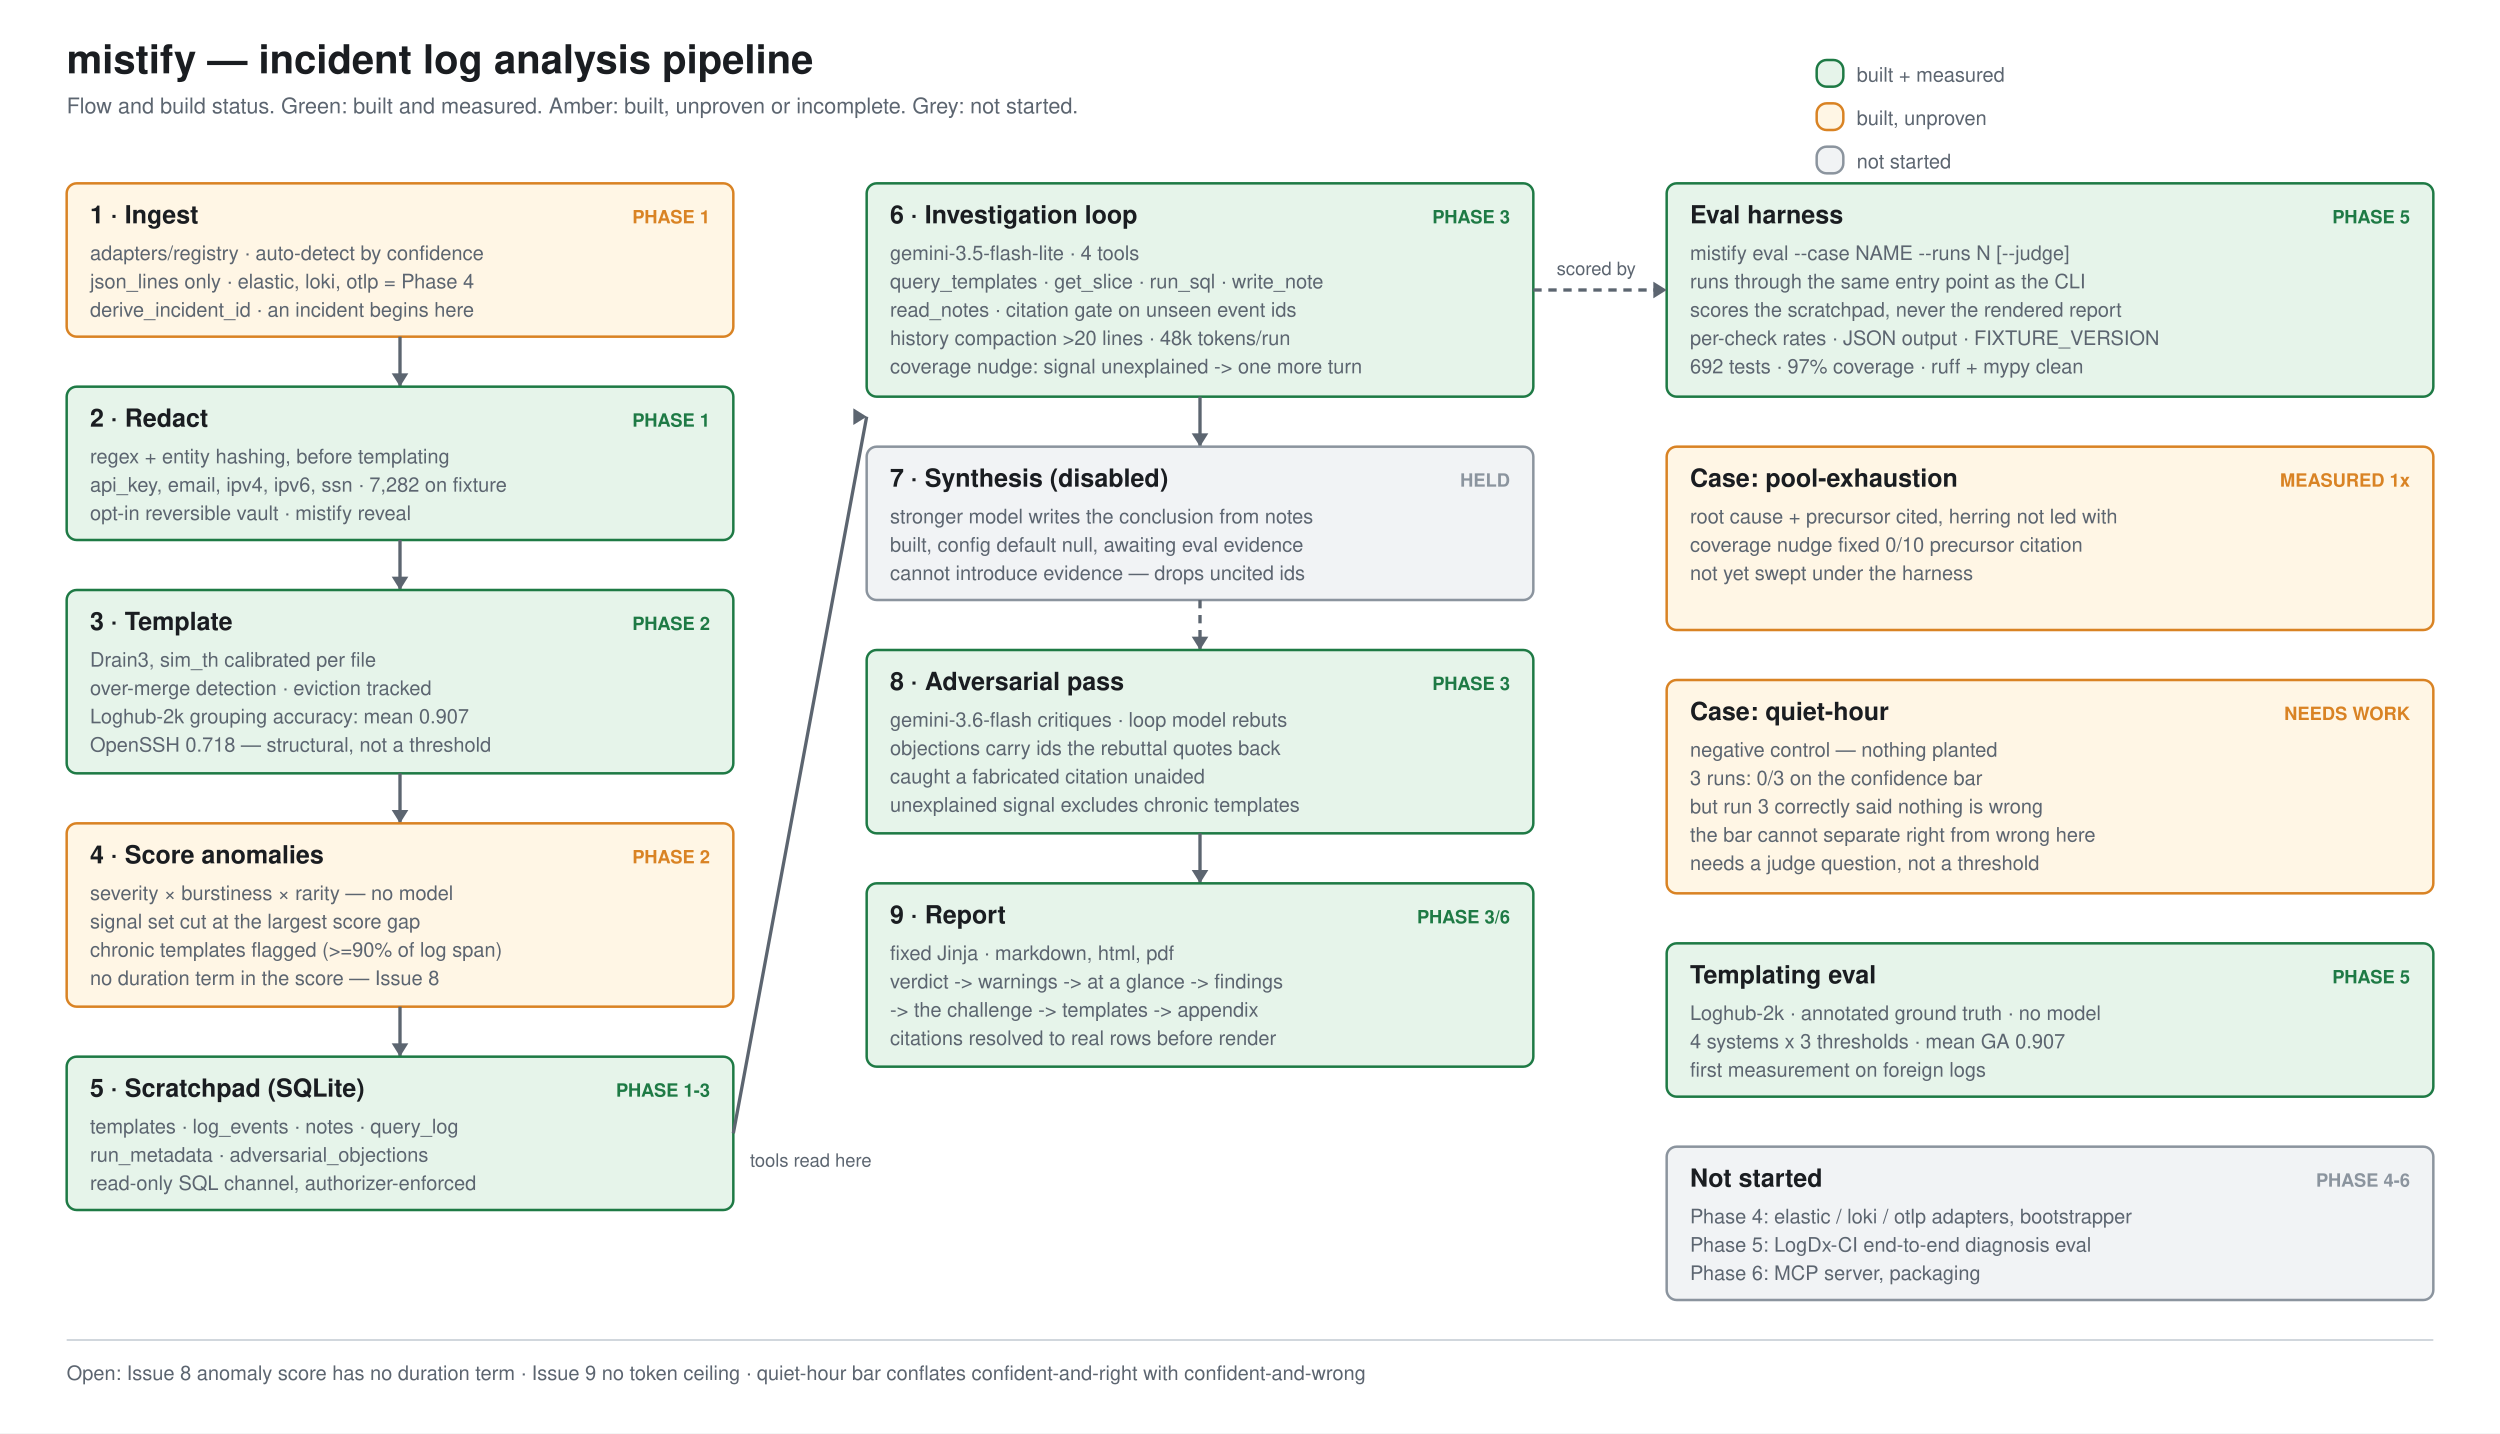
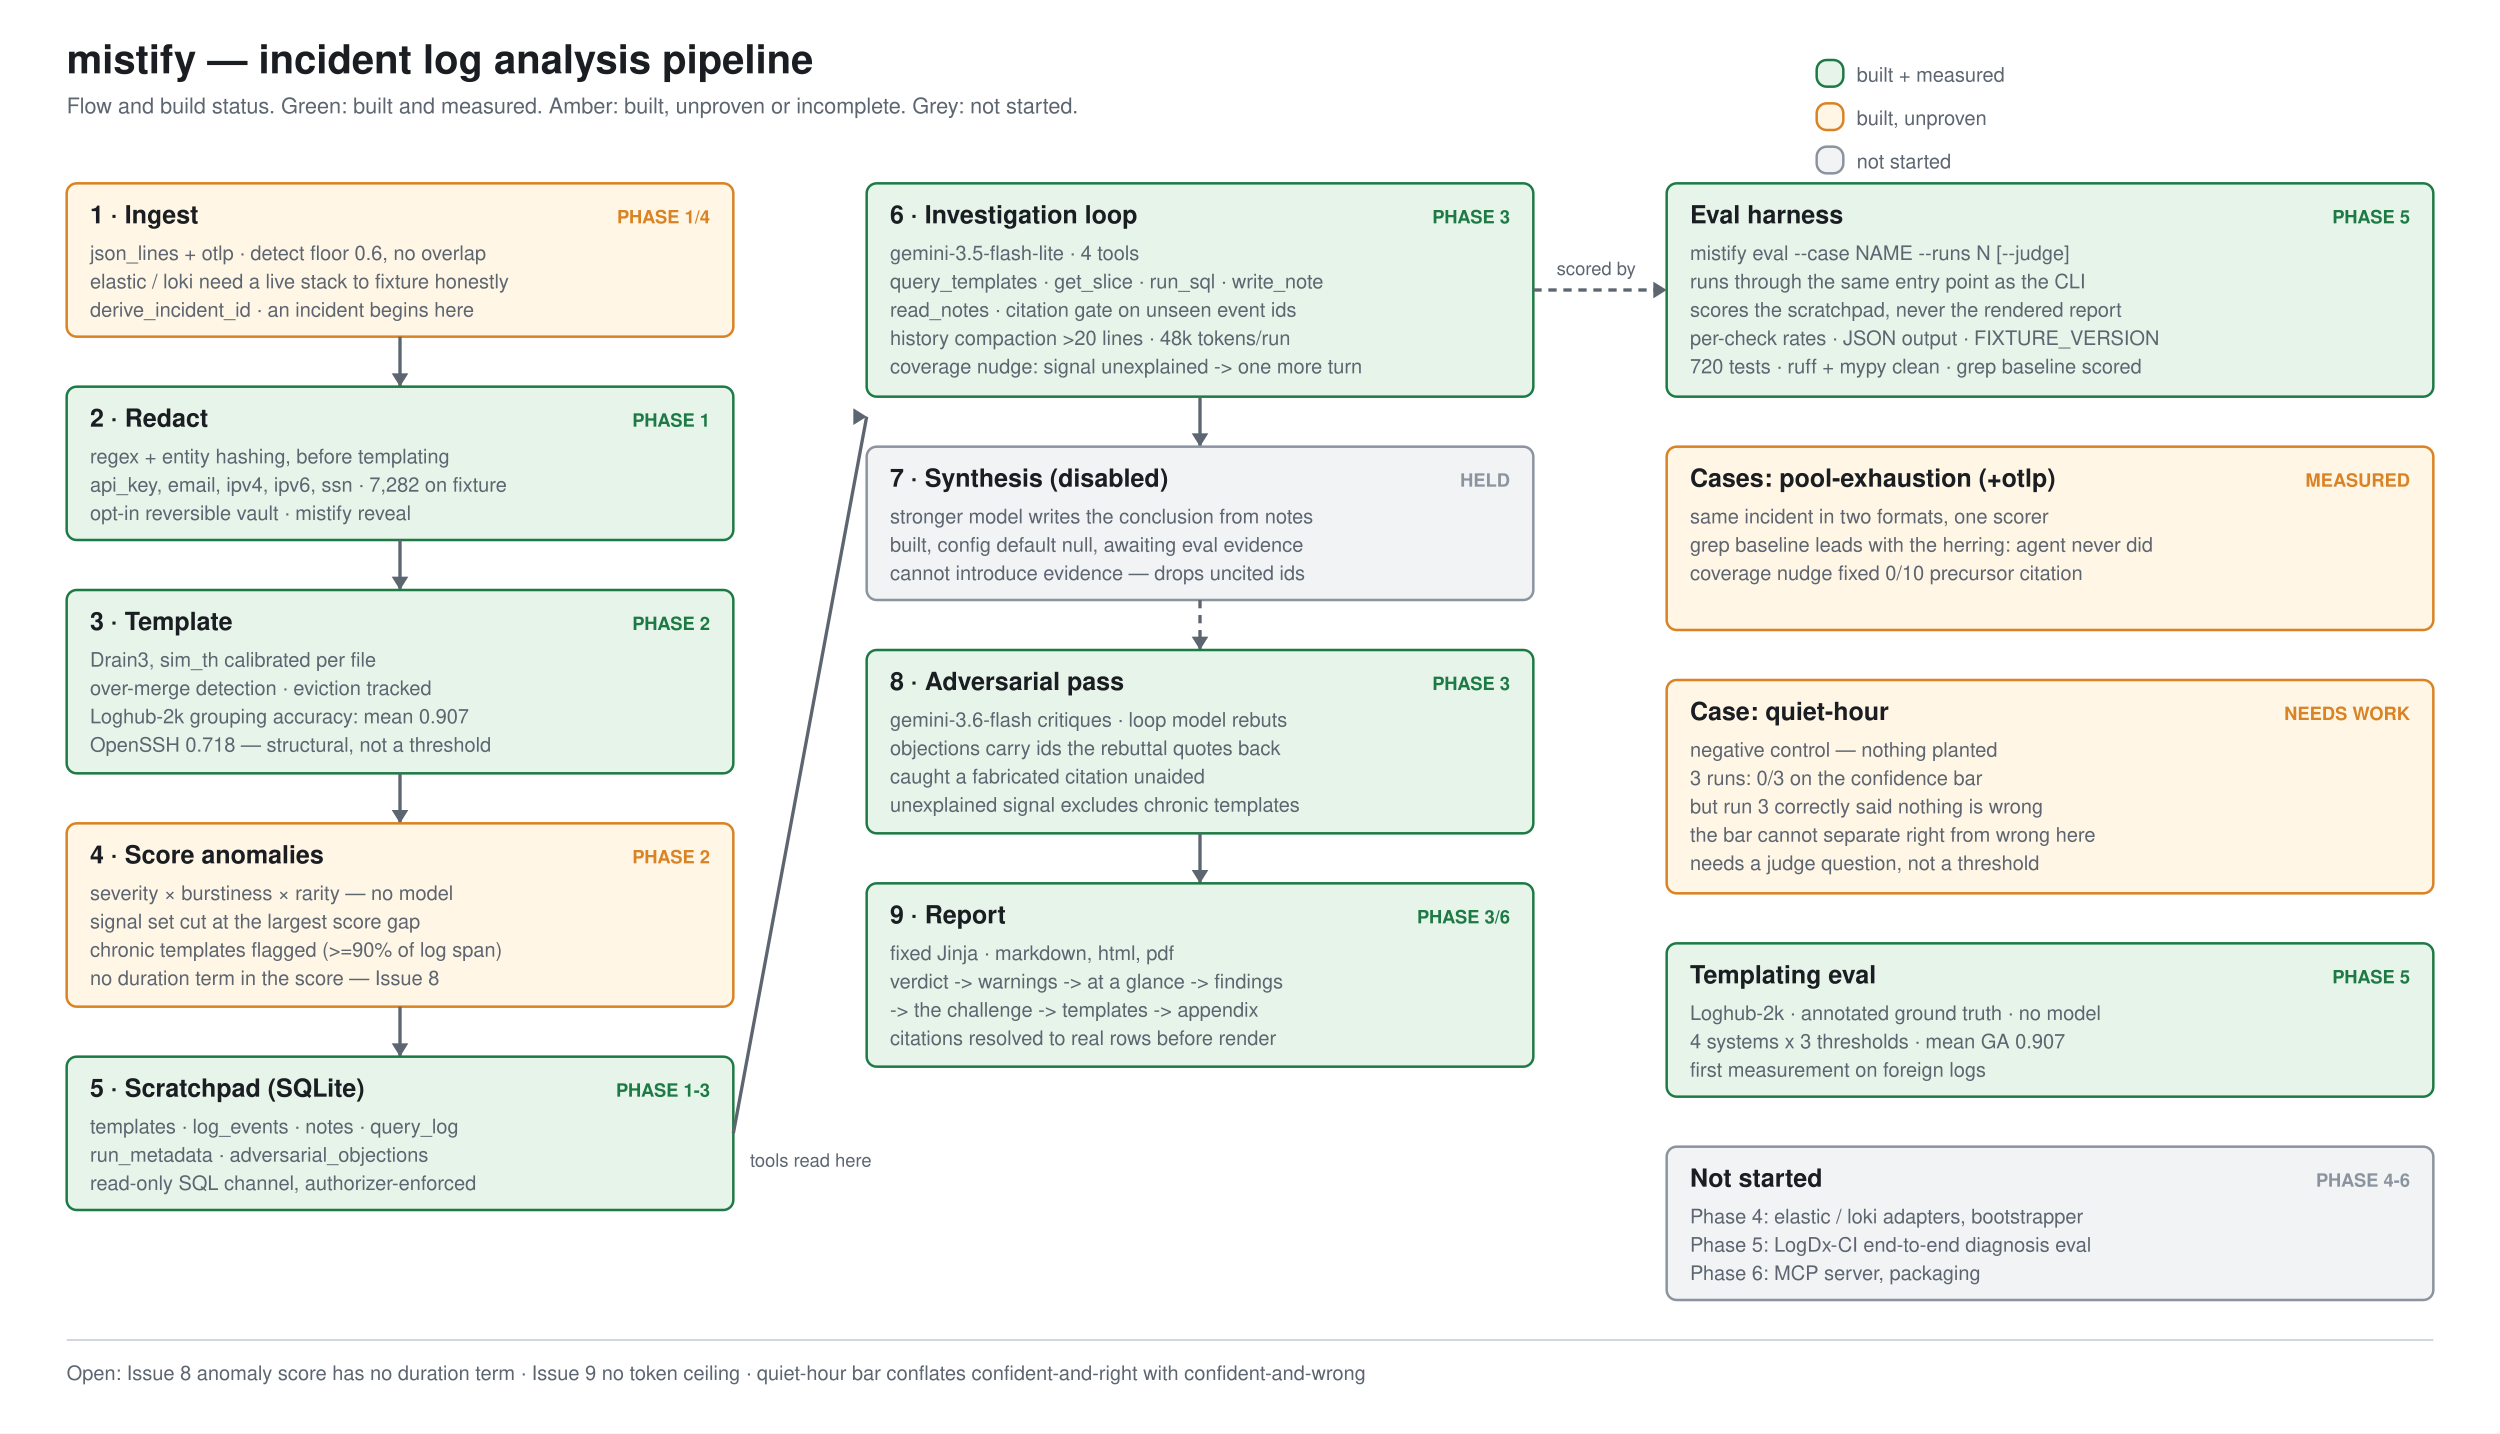
<svg xmlns="http://www.w3.org/2000/svg" width="1500" height="860" viewBox="0 0 1500 860">
  <rect width="1500" height="860" fill="#ffffff" />
  <text x="40" y="44" font-family="Segoe UI, Helvetica, Arial, sans-serif" font-size="24" fill="#1a1d21" font-weight="bold" text-anchor="start">mistify — incident log analysis pipeline</text>
  <text x="40" y="68" font-family="Segoe UI, Helvetica, Arial, sans-serif" font-size="13" fill="#5c6570" font-weight="normal" text-anchor="start">Flow and build status. Green: built and measured. Amber: built, unproven or incomplete. Grey: not started.</text>
  <rect x="1090" y="36" width="16" height="16" rx="6" fill="#e6f4ea" stroke="#1e7a45" stroke-width="1.5" />
  <text x="1114" y="49" font-family="Segoe UI, Helvetica, Arial, sans-serif" font-size="12" fill="#5c6570" font-weight="normal" text-anchor="start">built + measured</text>
  <rect x="1090" y="62" width="16" height="16" rx="6" fill="#fff6e5" stroke="#d98324" stroke-width="1.5" />
  <text x="1114" y="75" font-family="Segoe UI, Helvetica, Arial, sans-serif" font-size="12" fill="#5c6570" font-weight="normal" text-anchor="start">built, unproven</text>
  <rect x="1090" y="88" width="16" height="16" rx="6" fill="#f1f3f5" stroke="#8b949e" stroke-width="1.5" />
  <text x="1114" y="101" font-family="Segoe UI, Helvetica, Arial, sans-serif" font-size="12" fill="#5c6570" font-weight="normal" text-anchor="start">not started</text>
  <rect x="40" y="110" width="400" height="92" rx="6" fill="#fff6e5" stroke="#d98324" stroke-width="1.5" />
  <text x="54" y="134" font-family="Segoe UI, Helvetica, Arial, sans-serif" font-size="15" fill="#1a1d21" font-weight="bold" text-anchor="start">1 · Ingest</text>
-   <text x="426" y="134" font-family="Segoe UI, Helvetica, Arial, sans-serif" font-size="11" fill="#d98324" font-weight="bold" text-anchor="end">PHASE 1</text>
-   <text x="54" y="156" font-family="Segoe UI, Helvetica, Arial, sans-serif" font-size="12" fill="#5c6570" font-weight="normal" text-anchor="start">adapters/registry · auto-detect by confidence</text>
-   <text x="54" y="173" font-family="Segoe UI, Helvetica, Arial, sans-serif" font-size="12" fill="#5c6570" font-weight="normal" text-anchor="start">json_lines only · elastic, loki, otlp = Phase 4</text>
+   <text x="426" y="134" font-family="Segoe UI, Helvetica, Arial, sans-serif" font-size="11" fill="#d98324" font-weight="bold" text-anchor="end">PHASE 1/4</text>
+   <text x="54" y="156" font-family="Segoe UI, Helvetica, Arial, sans-serif" font-size="12" fill="#5c6570" font-weight="normal" text-anchor="start">json_lines + otlp · detect floor 0.6, no overlap</text>
+   <text x="54" y="173" font-family="Segoe UI, Helvetica, Arial, sans-serif" font-size="12" fill="#5c6570" font-weight="normal" text-anchor="start">elastic / loki need a live stack to fixture honestly</text>
  <text x="54" y="190" font-family="Segoe UI, Helvetica, Arial, sans-serif" font-size="12" fill="#5c6570" font-weight="normal" text-anchor="start">derive_incident_id · an incident begins here</text>
  <line x1="240.0" y1="202" x2="240.0" y2="232" stroke="#5c6570" stroke-width="2" />
  <polygon points="235.0,224 245.0,224 240.0,232" fill="#5c6570" />
  <rect x="40" y="232" width="400" height="92" rx="6" fill="#e6f4ea" stroke="#1e7a45" stroke-width="1.5" />
  <text x="54" y="256" font-family="Segoe UI, Helvetica, Arial, sans-serif" font-size="15" fill="#1a1d21" font-weight="bold" text-anchor="start">2 · Redact</text>
  <text x="426" y="256" font-family="Segoe UI, Helvetica, Arial, sans-serif" font-size="11" fill="#1e7a45" font-weight="bold" text-anchor="end">PHASE 1</text>
  <text x="54" y="278" font-family="Segoe UI, Helvetica, Arial, sans-serif" font-size="12" fill="#5c6570" font-weight="normal" text-anchor="start">regex + entity hashing, before templating</text>
  <text x="54" y="295" font-family="Segoe UI, Helvetica, Arial, sans-serif" font-size="12" fill="#5c6570" font-weight="normal" text-anchor="start">api_key, email, ipv4, ipv6, ssn · 7,282 on fixture</text>
  <text x="54" y="312" font-family="Segoe UI, Helvetica, Arial, sans-serif" font-size="12" fill="#5c6570" font-weight="normal" text-anchor="start">opt-in reversible vault · mistify reveal</text>
  <line x1="240.0" y1="324" x2="240.0" y2="354" stroke="#5c6570" stroke-width="2" />
  <polygon points="235.0,346 245.0,346 240.0,354" fill="#5c6570" />
  <rect x="40" y="354" width="400" height="110" rx="6" fill="#e6f4ea" stroke="#1e7a45" stroke-width="1.5" />
  <text x="54" y="378" font-family="Segoe UI, Helvetica, Arial, sans-serif" font-size="15" fill="#1a1d21" font-weight="bold" text-anchor="start">3 · Template</text>
  <text x="426" y="378" font-family="Segoe UI, Helvetica, Arial, sans-serif" font-size="11" fill="#1e7a45" font-weight="bold" text-anchor="end">PHASE 2</text>
  <text x="54" y="400" font-family="Segoe UI, Helvetica, Arial, sans-serif" font-size="12" fill="#5c6570" font-weight="normal" text-anchor="start">Drain3, sim_th calibrated per file</text>
  <text x="54" y="417" font-family="Segoe UI, Helvetica, Arial, sans-serif" font-size="12" fill="#5c6570" font-weight="normal" text-anchor="start">over-merge detection · eviction tracked</text>
  <text x="54" y="434" font-family="Segoe UI, Helvetica, Arial, sans-serif" font-size="12" fill="#5c6570" font-weight="normal" text-anchor="start">Loghub-2k grouping accuracy: mean 0.907</text>
  <text x="54" y="451" font-family="Segoe UI, Helvetica, Arial, sans-serif" font-size="12" fill="#5c6570" font-weight="normal" text-anchor="start">OpenSSH 0.718 — structural, not a threshold</text>
  <line x1="240.0" y1="464" x2="240.0" y2="494" stroke="#5c6570" stroke-width="2" />
  <polygon points="235.0,486 245.0,486 240.0,494" fill="#5c6570" />
  <rect x="40" y="494" width="400" height="110" rx="6" fill="#fff6e5" stroke="#d98324" stroke-width="1.5" />
  <text x="54" y="518" font-family="Segoe UI, Helvetica, Arial, sans-serif" font-size="15" fill="#1a1d21" font-weight="bold" text-anchor="start">4 · Score anomalies</text>
  <text x="426" y="518" font-family="Segoe UI, Helvetica, Arial, sans-serif" font-size="11" fill="#d98324" font-weight="bold" text-anchor="end">PHASE 2</text>
  <text x="54" y="540" font-family="Segoe UI, Helvetica, Arial, sans-serif" font-size="12" fill="#5c6570" font-weight="normal" text-anchor="start">severity × burstiness × rarity — no model</text>
  <text x="54" y="557" font-family="Segoe UI, Helvetica, Arial, sans-serif" font-size="12" fill="#5c6570" font-weight="normal" text-anchor="start">signal set cut at the largest score gap</text>
  <text x="54" y="574" font-family="Segoe UI, Helvetica, Arial, sans-serif" font-size="12" fill="#5c6570" font-weight="normal" text-anchor="start">chronic templates flagged (&gt;=90% of log span)</text>
  <text x="54" y="591" font-family="Segoe UI, Helvetica, Arial, sans-serif" font-size="12" fill="#5c6570" font-weight="normal" text-anchor="start">no duration term in the score — Issue 8</text>
  <line x1="240.0" y1="604" x2="240.0" y2="634" stroke="#5c6570" stroke-width="2" />
  <polygon points="235.0,626 245.0,626 240.0,634" fill="#5c6570" />
  <rect x="40" y="634" width="400" height="92" rx="6" fill="#e6f4ea" stroke="#1e7a45" stroke-width="1.5" />
  <text x="54" y="658" font-family="Segoe UI, Helvetica, Arial, sans-serif" font-size="15" fill="#1a1d21" font-weight="bold" text-anchor="start">5 · Scratchpad (SQLite)</text>
  <text x="426" y="658" font-family="Segoe UI, Helvetica, Arial, sans-serif" font-size="11" fill="#1e7a45" font-weight="bold" text-anchor="end">PHASE 1-3</text>
  <text x="54" y="680" font-family="Segoe UI, Helvetica, Arial, sans-serif" font-size="12" fill="#5c6570" font-weight="normal" text-anchor="start">templates · log_events · notes · query_log</text>
  <text x="54" y="697" font-family="Segoe UI, Helvetica, Arial, sans-serif" font-size="12" fill="#5c6570" font-weight="normal" text-anchor="start">run_metadata · adversarial_objections</text>
  <text x="54" y="714" font-family="Segoe UI, Helvetica, Arial, sans-serif" font-size="12" fill="#5c6570" font-weight="normal" text-anchor="start">read-only SQL channel, authorizer-enforced</text>
  <rect x="520" y="110" width="400" height="128" rx="6" fill="#e6f4ea" stroke="#1e7a45" stroke-width="1.5" />
  <text x="534" y="134" font-family="Segoe UI, Helvetica, Arial, sans-serif" font-size="15" fill="#1a1d21" font-weight="bold" text-anchor="start">6 · Investigation loop</text>
  <text x="906" y="134" font-family="Segoe UI, Helvetica, Arial, sans-serif" font-size="11" fill="#1e7a45" font-weight="bold" text-anchor="end">PHASE 3</text>
  <text x="534" y="156" font-family="Segoe UI, Helvetica, Arial, sans-serif" font-size="12" fill="#5c6570" font-weight="normal" text-anchor="start">gemini-3.5-flash-lite · 4 tools</text>
  <text x="534" y="173" font-family="Segoe UI, Helvetica, Arial, sans-serif" font-size="12" fill="#5c6570" font-weight="normal" text-anchor="start">query_templates · get_slice · run_sql · write_note</text>
  <text x="534" y="190" font-family="Segoe UI, Helvetica, Arial, sans-serif" font-size="12" fill="#5c6570" font-weight="normal" text-anchor="start">read_notes · citation gate on unseen event ids</text>
  <text x="534" y="207" font-family="Segoe UI, Helvetica, Arial, sans-serif" font-size="12" fill="#5c6570" font-weight="normal" text-anchor="start">history compaction &gt;20 lines · 48k tokens/run</text>
  <text x="534" y="224" font-family="Segoe UI, Helvetica, Arial, sans-serif" font-size="12" fill="#5c6570" font-weight="normal" text-anchor="start">coverage nudge: signal unexplained -&gt; one more turn</text>
  <line x1="720.0" y1="238" x2="720.0" y2="268" stroke="#5c6570" stroke-width="2" />
  <polygon points="715.0,260 725.0,260 720.0,268" fill="#5c6570" />
  <rect x="520" y="268" width="400" height="92" rx="6" fill="#f1f3f5" stroke="#8b949e" stroke-width="1.5" />
  <text x="534" y="292" font-family="Segoe UI, Helvetica, Arial, sans-serif" font-size="15" fill="#1a1d21" font-weight="bold" text-anchor="start">7 · Synthesis (disabled)</text>
  <text x="906" y="292" font-family="Segoe UI, Helvetica, Arial, sans-serif" font-size="11" fill="#8b949e" font-weight="bold" text-anchor="end">HELD</text>
  <text x="534" y="314" font-family="Segoe UI, Helvetica, Arial, sans-serif" font-size="12" fill="#5c6570" font-weight="normal" text-anchor="start">stronger model writes the conclusion from notes</text>
  <text x="534" y="331" font-family="Segoe UI, Helvetica, Arial, sans-serif" font-size="12" fill="#5c6570" font-weight="normal" text-anchor="start">built, config default null, awaiting eval evidence</text>
  <text x="534" y="348" font-family="Segoe UI, Helvetica, Arial, sans-serif" font-size="12" fill="#5c6570" font-weight="normal" text-anchor="start">cannot introduce evidence — drops uncited ids</text>
  <line x1="720.0" y1="360" x2="720.0" y2="390" stroke="#5c6570" stroke-width="2" stroke-dasharray="5,4" />
  <polygon points="715.0,382 725.0,382 720.0,390" fill="#5c6570" />
  <rect x="520" y="390" width="400" height="110" rx="6" fill="#e6f4ea" stroke="#1e7a45" stroke-width="1.5" />
  <text x="534" y="414" font-family="Segoe UI, Helvetica, Arial, sans-serif" font-size="15" fill="#1a1d21" font-weight="bold" text-anchor="start">8 · Adversarial pass</text>
  <text x="906" y="414" font-family="Segoe UI, Helvetica, Arial, sans-serif" font-size="11" fill="#1e7a45" font-weight="bold" text-anchor="end">PHASE 3</text>
  <text x="534" y="436" font-family="Segoe UI, Helvetica, Arial, sans-serif" font-size="12" fill="#5c6570" font-weight="normal" text-anchor="start">gemini-3.6-flash critiques · loop model rebuts</text>
  <text x="534" y="453" font-family="Segoe UI, Helvetica, Arial, sans-serif" font-size="12" fill="#5c6570" font-weight="normal" text-anchor="start">objections carry ids the rebuttal quotes back</text>
  <text x="534" y="470" font-family="Segoe UI, Helvetica, Arial, sans-serif" font-size="12" fill="#5c6570" font-weight="normal" text-anchor="start">caught a fabricated citation unaided</text>
  <text x="534" y="487" font-family="Segoe UI, Helvetica, Arial, sans-serif" font-size="12" fill="#5c6570" font-weight="normal" text-anchor="start">unexplained signal excludes chronic templates</text>
  <line x1="720.0" y1="500" x2="720.0" y2="530" stroke="#5c6570" stroke-width="2" />
  <polygon points="715.0,522 725.0,522 720.0,530" fill="#5c6570" />
  <rect x="520" y="530" width="400" height="110" rx="6" fill="#e6f4ea" stroke="#1e7a45" stroke-width="1.5" />
  <text x="534" y="554" font-family="Segoe UI, Helvetica, Arial, sans-serif" font-size="15" fill="#1a1d21" font-weight="bold" text-anchor="start">9 · Report</text>
  <text x="906" y="554" font-family="Segoe UI, Helvetica, Arial, sans-serif" font-size="11" fill="#1e7a45" font-weight="bold" text-anchor="end">PHASE 3/6</text>
  <text x="534" y="576" font-family="Segoe UI, Helvetica, Arial, sans-serif" font-size="12" fill="#5c6570" font-weight="normal" text-anchor="start">fixed Jinja · markdown, html, pdf</text>
  <text x="534" y="593" font-family="Segoe UI, Helvetica, Arial, sans-serif" font-size="12" fill="#5c6570" font-weight="normal" text-anchor="start">verdict -&gt; warnings -&gt; at a glance -&gt; findings</text>
  <text x="534" y="610" font-family="Segoe UI, Helvetica, Arial, sans-serif" font-size="12" fill="#5c6570" font-weight="normal" text-anchor="start">-&gt; the challenge -&gt; templates -&gt; appendix</text>
  <text x="534" y="627" font-family="Segoe UI, Helvetica, Arial, sans-serif" font-size="12" fill="#5c6570" font-weight="normal" text-anchor="start">citations resolved to real rows before render</text>
  <rect x="1000" y="110" width="460" height="128" rx="6" fill="#e6f4ea" stroke="#1e7a45" stroke-width="1.5" />
  <text x="1014" y="134" font-family="Segoe UI, Helvetica, Arial, sans-serif" font-size="15" fill="#1a1d21" font-weight="bold" text-anchor="start">Eval harness</text>
  <text x="1446" y="134" font-family="Segoe UI, Helvetica, Arial, sans-serif" font-size="11" fill="#1e7a45" font-weight="bold" text-anchor="end">PHASE 5</text>
  <text x="1014" y="156" font-family="Segoe UI, Helvetica, Arial, sans-serif" font-size="12" fill="#5c6570" font-weight="normal" text-anchor="start">mistify eval --case NAME --runs N [--judge]</text>
  <text x="1014" y="173" font-family="Segoe UI, Helvetica, Arial, sans-serif" font-size="12" fill="#5c6570" font-weight="normal" text-anchor="start">runs through the same entry point as the CLI</text>
  <text x="1014" y="190" font-family="Segoe UI, Helvetica, Arial, sans-serif" font-size="12" fill="#5c6570" font-weight="normal" text-anchor="start">scores the scratchpad, never the rendered report</text>
  <text x="1014" y="207" font-family="Segoe UI, Helvetica, Arial, sans-serif" font-size="12" fill="#5c6570" font-weight="normal" text-anchor="start">per-check rates · JSON output · FIXTURE_VERSION</text>
-   <text x="1014" y="224" font-family="Segoe UI, Helvetica, Arial, sans-serif" font-size="12" fill="#5c6570" font-weight="normal" text-anchor="start">692 tests · 97% coverage · ruff + mypy clean</text>
+   <text x="1014" y="224" font-family="Segoe UI, Helvetica, Arial, sans-serif" font-size="12" fill="#5c6570" font-weight="normal" text-anchor="start">720 tests · ruff + mypy clean · grep baseline scored</text>
  <rect x="1000" y="268" width="460" height="110" rx="6" fill="#fff6e5" stroke="#d98324" stroke-width="1.5" />
-   <text x="1014" y="292" font-family="Segoe UI, Helvetica, Arial, sans-serif" font-size="15" fill="#1a1d21" font-weight="bold" text-anchor="start">Case: pool-exhaustion</text>
-   <text x="1446" y="292" font-family="Segoe UI, Helvetica, Arial, sans-serif" font-size="11" fill="#d98324" font-weight="bold" text-anchor="end">MEASURED 1x</text>
-   <text x="1014" y="314" font-family="Segoe UI, Helvetica, Arial, sans-serif" font-size="12" fill="#5c6570" font-weight="normal" text-anchor="start">root cause + precursor cited, herring not led with</text>
-   <text x="1014" y="331" font-family="Segoe UI, Helvetica, Arial, sans-serif" font-size="12" fill="#5c6570" font-weight="normal" text-anchor="start">coverage nudge fixed 0/10 precursor citation</text>
-   <text x="1014" y="348" font-family="Segoe UI, Helvetica, Arial, sans-serif" font-size="12" fill="#5c6570" font-weight="normal" text-anchor="start">not yet swept under the harness</text>
+   <text x="1014" y="292" font-family="Segoe UI, Helvetica, Arial, sans-serif" font-size="15" fill="#1a1d21" font-weight="bold" text-anchor="start">Cases: pool-exhaustion (+otlp)</text>
+   <text x="1446" y="292" font-family="Segoe UI, Helvetica, Arial, sans-serif" font-size="11" fill="#d98324" font-weight="bold" text-anchor="end">MEASURED</text>
+   <text x="1014" y="314" font-family="Segoe UI, Helvetica, Arial, sans-serif" font-size="12" fill="#5c6570" font-weight="normal" text-anchor="start">same incident in two formats, one scorer</text>
+   <text x="1014" y="331" font-family="Segoe UI, Helvetica, Arial, sans-serif" font-size="12" fill="#5c6570" font-weight="normal" text-anchor="start">grep baseline leads with the herring: agent never did</text>
+   <text x="1014" y="348" font-family="Segoe UI, Helvetica, Arial, sans-serif" font-size="12" fill="#5c6570" font-weight="normal" text-anchor="start">coverage nudge fixed 0/10 precursor citation</text>
  <rect x="1000" y="408" width="460" height="128" rx="6" fill="#fff6e5" stroke="#d98324" stroke-width="1.5" />
  <text x="1014" y="432" font-family="Segoe UI, Helvetica, Arial, sans-serif" font-size="15" fill="#1a1d21" font-weight="bold" text-anchor="start">Case: quiet-hour</text>
  <text x="1446" y="432" font-family="Segoe UI, Helvetica, Arial, sans-serif" font-size="11" fill="#d98324" font-weight="bold" text-anchor="end">NEEDS WORK</text>
  <text x="1014" y="454" font-family="Segoe UI, Helvetica, Arial, sans-serif" font-size="12" fill="#5c6570" font-weight="normal" text-anchor="start">negative control — nothing planted</text>
  <text x="1014" y="471" font-family="Segoe UI, Helvetica, Arial, sans-serif" font-size="12" fill="#5c6570" font-weight="normal" text-anchor="start">3 runs: 0/3 on the confidence bar</text>
  <text x="1014" y="488" font-family="Segoe UI, Helvetica, Arial, sans-serif" font-size="12" fill="#5c6570" font-weight="normal" text-anchor="start">but run 3 correctly said nothing is wrong</text>
  <text x="1014" y="505" font-family="Segoe UI, Helvetica, Arial, sans-serif" font-size="12" fill="#5c6570" font-weight="normal" text-anchor="start">the bar cannot separate right from wrong here</text>
  <text x="1014" y="522" font-family="Segoe UI, Helvetica, Arial, sans-serif" font-size="12" fill="#5c6570" font-weight="normal" text-anchor="start">needs a judge question, not a threshold</text>
  <rect x="1000" y="566" width="460" height="92" rx="6" fill="#e6f4ea" stroke="#1e7a45" stroke-width="1.5" />
  <text x="1014" y="590" font-family="Segoe UI, Helvetica, Arial, sans-serif" font-size="15" fill="#1a1d21" font-weight="bold" text-anchor="start">Templating eval</text>
  <text x="1446" y="590" font-family="Segoe UI, Helvetica, Arial, sans-serif" font-size="11" fill="#1e7a45" font-weight="bold" text-anchor="end">PHASE 5</text>
  <text x="1014" y="612" font-family="Segoe UI, Helvetica, Arial, sans-serif" font-size="12" fill="#5c6570" font-weight="normal" text-anchor="start">Loghub-2k · annotated ground truth · no model</text>
  <text x="1014" y="629" font-family="Segoe UI, Helvetica, Arial, sans-serif" font-size="12" fill="#5c6570" font-weight="normal" text-anchor="start">4 systems x 3 thresholds · mean GA 0.907</text>
  <text x="1014" y="646" font-family="Segoe UI, Helvetica, Arial, sans-serif" font-size="12" fill="#5c6570" font-weight="normal" text-anchor="start">first measurement on foreign logs</text>
  <rect x="1000" y="688" width="460" height="92" rx="6" fill="#f1f3f5" stroke="#8b949e" stroke-width="1.5" />
  <text x="1014" y="712" font-family="Segoe UI, Helvetica, Arial, sans-serif" font-size="15" fill="#1a1d21" font-weight="bold" text-anchor="start">Not started</text>
  <text x="1446" y="712" font-family="Segoe UI, Helvetica, Arial, sans-serif" font-size="11" fill="#8b949e" font-weight="bold" text-anchor="end">PHASE 4-6</text>
-   <text x="1014" y="734" font-family="Segoe UI, Helvetica, Arial, sans-serif" font-size="12" fill="#5c6570" font-weight="normal" text-anchor="start">Phase 4: elastic / loki / otlp adapters, bootstrapper</text>
+   <text x="1014" y="734" font-family="Segoe UI, Helvetica, Arial, sans-serif" font-size="12" fill="#5c6570" font-weight="normal" text-anchor="start">Phase 4: elastic / loki adapters, bootstrapper</text>
  <text x="1014" y="751" font-family="Segoe UI, Helvetica, Arial, sans-serif" font-size="12" fill="#5c6570" font-weight="normal" text-anchor="start">Phase 5: LogDx-CI end-to-end diagnosis eval</text>
  <text x="1014" y="768" font-family="Segoe UI, Helvetica, Arial, sans-serif" font-size="12" fill="#5c6570" font-weight="normal" text-anchor="start">Phase 6: MCP server, packaging</text>
  <line x1="440" y1="680" x2="520" y2="250" stroke="#5c6570" stroke-width="2" />
  <polygon points="512,245 512,255 520,250" fill="#5c6570" />
  <text x="450" y="700" font-family="Segoe UI, Helvetica, Arial, sans-serif" font-size="11" fill="#5c6570" font-weight="normal" text-anchor="start">tools read here</text>
  <line x1="920" y1="174" x2="1000" y2="174" stroke="#5c6570" stroke-width="2" stroke-dasharray="5,4" />
  <polygon points="992,169 992,179 1000,174" fill="#5c6570" />
  <text x="934" y="165" font-family="Segoe UI, Helvetica, Arial, sans-serif" font-size="11" fill="#5c6570" font-weight="normal" text-anchor="start">scored by</text>
  <line x1="40" y1="804" x2="1460" y2="804" stroke="#c8cfd6" stroke-width="1" />
  <text x="40" y="828" font-family="Segoe UI, Helvetica, Arial, sans-serif" font-size="12" fill="#5c6570" font-weight="normal" text-anchor="start">Open: Issue 8 anomaly score has no duration term · Issue 9 no token ceiling · quiet-hour bar conflates confident-and-right with confident-and-wrong</text>
</svg>
